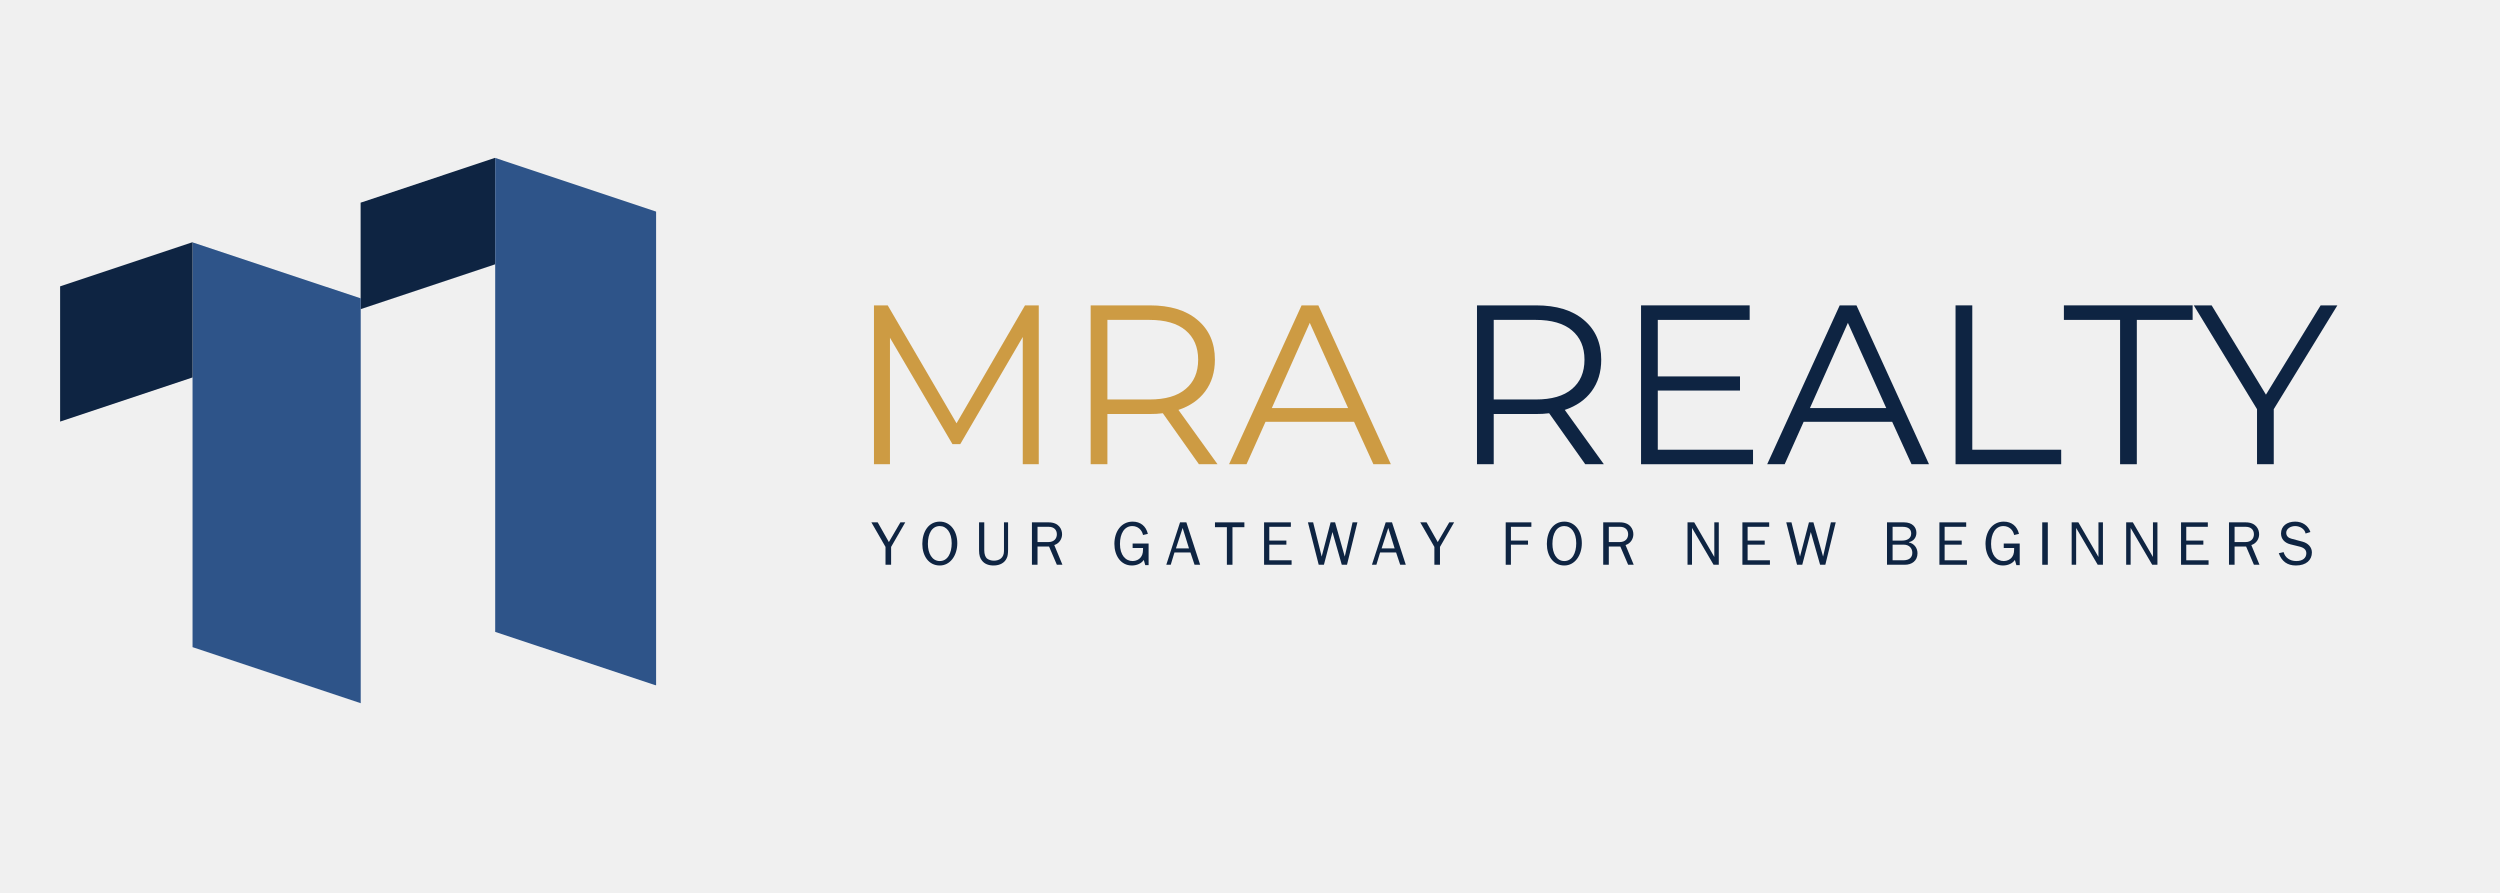
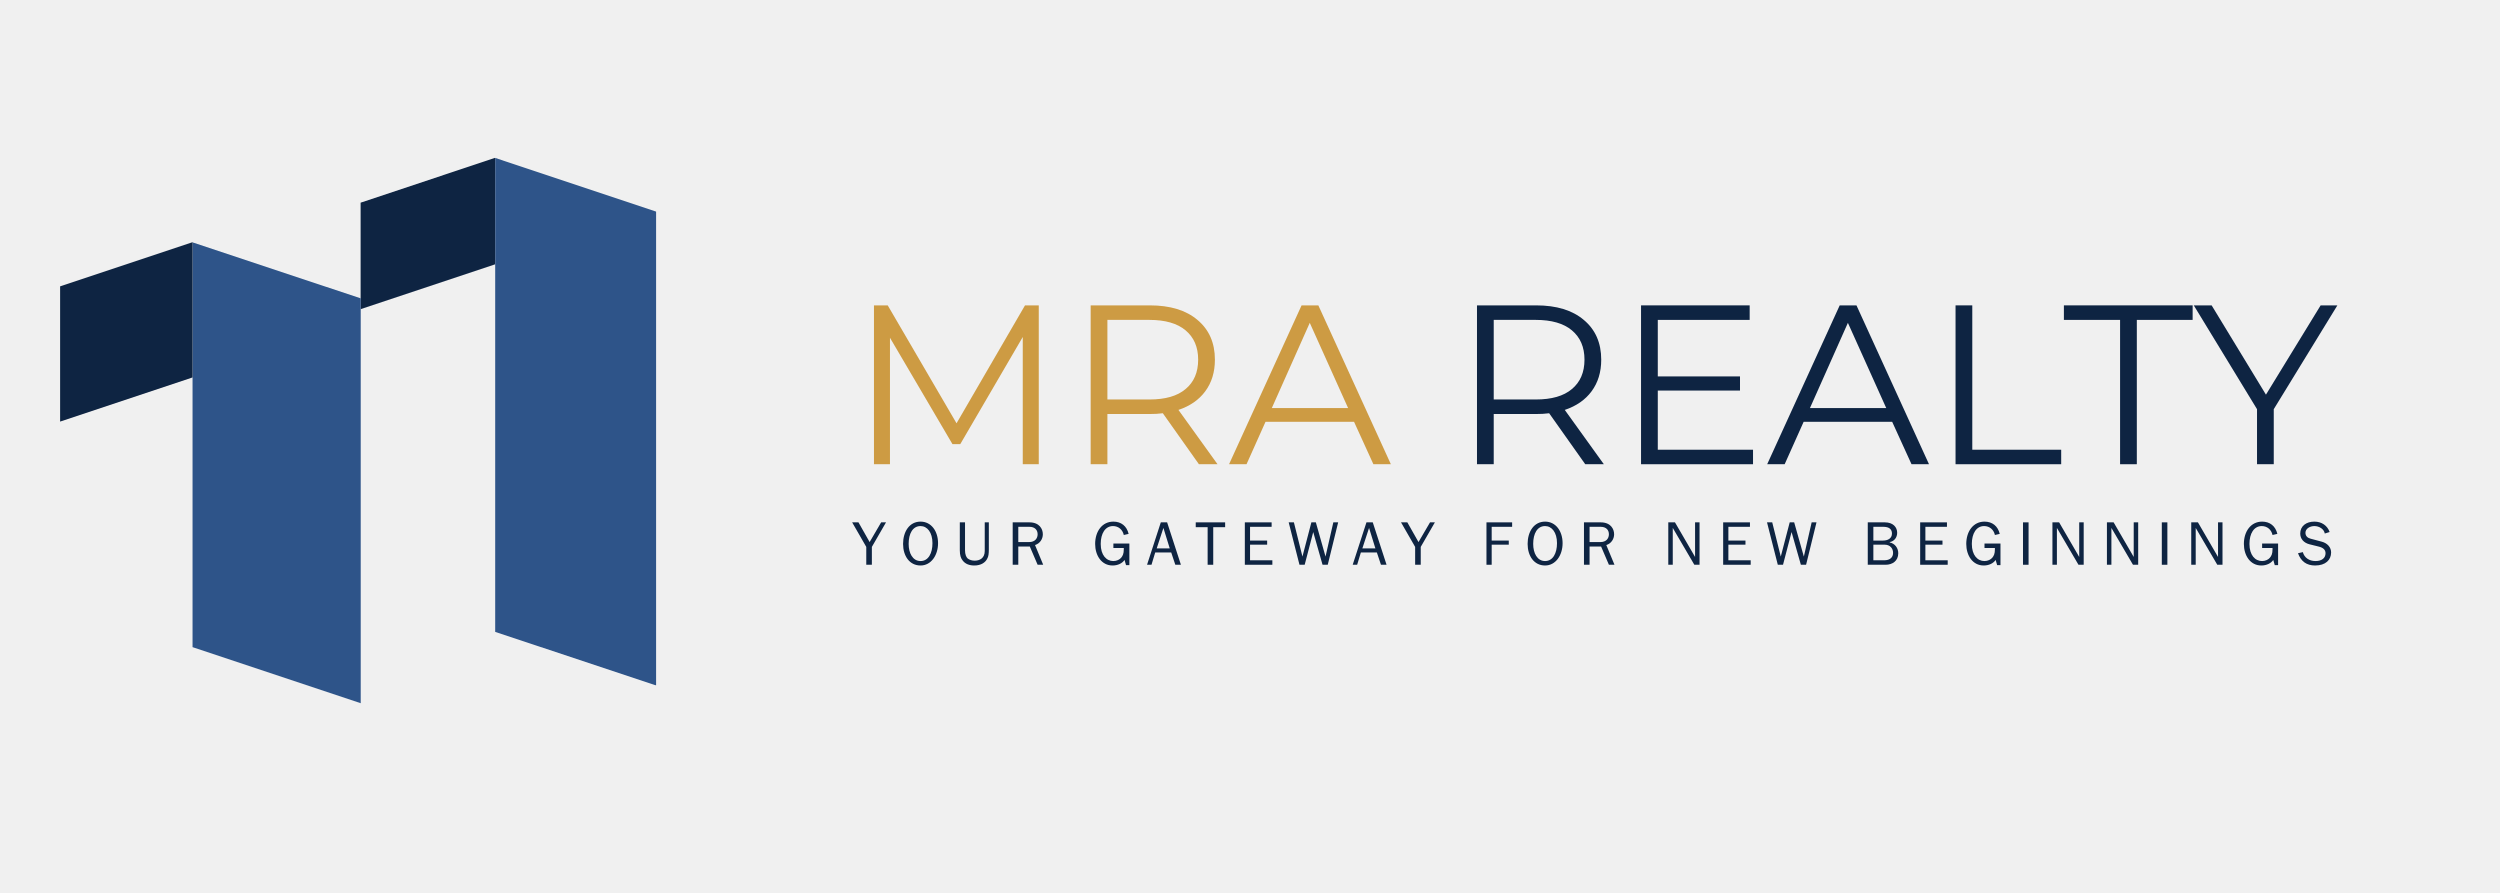
<svg xmlns="http://www.w3.org/2000/svg" width="140" zoomAndPan="magnify" viewBox="0 0 104.88 37.5" height="50" preserveAspectRatio="xMidYMid meet" version="1.0">
  <defs>
    <g />
-     <clipPath id="2322ead33e">
+     <clipPath id="5c52eb28a8">
      <path d="M 20.738 6.633 L 27.496 6.633 L 27.496 28.805 L 20.738 28.805 Z M 20.738 6.633 " clip-rule="nonzero" />
    </clipPath>
-     <clipPath id="1262e87523">
+     <clipPath id="0903277cfa">
      <path d="M 27.496 8.887 L 27.496 28.789 L 20.738 26.539 L 20.738 6.633 Z M 27.496 8.887 " clip-rule="nonzero" />
    </clipPath>
-     <clipPath id="956a8110c2">
+     <clipPath id="13b698fef8">
      <path d="M 15.086 6.629 L 20.734 6.629 L 20.734 12.984 L 15.086 12.984 Z M 15.086 6.629 " clip-rule="nonzero" />
    </clipPath>
-     <clipPath id="f0114f63a2">
+     <clipPath id="044e5c1d38">
      <path d="M 15.086 8.512 L 15.086 12.984 L 20.734 11.102 L 20.734 6.629 Z M 15.086 8.512 " clip-rule="nonzero" />
    </clipPath>
-     <clipPath id="45938de4df">
+     <clipPath id="c6e06f2469">
      <path d="M 8.027 10.18 L 15.09 10.18 L 15.09 29.547 L 8.027 29.547 Z M 8.027 10.18 " clip-rule="nonzero" />
    </clipPath>
-     <clipPath id="d44cab1f68">
+     <clipPath id="e6af4cc61d">
      <path d="M 15.09 12.531 L 15.09 29.535 L 8.027 27.18 L 8.027 10.18 Z M 15.09 12.531 " clip-rule="nonzero" />
    </clipPath>
-     <clipPath id="8953dcdd0a">
+     <clipPath id="3fa98b7fe7">
      <path d="M 2.465 10.164 L 8.027 10.164 L 8.027 17.707 L 2.465 17.707 Z M 2.465 10.164 " clip-rule="nonzero" />
    </clipPath>
-     <clipPath id="d536640588">
+     <clipPath id="57c3021151">
      <path d="M 2.465 12.027 L 2.465 17.707 L 8.027 15.852 L 8.027 10.172 Z M 2.465 12.027 " clip-rule="nonzero" />
    </clipPath>
  </defs>
-   <g clip-path="url(#2322ead33e)">
-     <g clip-path="url(#1262e87523)">
+   <g clip-path="url(#5c52eb28a8)">
+     <g clip-path="url(#0903277cfa)">
      <path fill="#2e5489" d="M 27.496 6.633 L 27.496 28.777 L 20.738 28.777 L 20.738 6.633 Z M 27.496 6.633 " fill-opacity="1" fill-rule="nonzero" />
    </g>
  </g>
-   <g clip-path="url(#956a8110c2)">
-     <g clip-path="url(#f0114f63a2)">
+   <g clip-path="url(#13b698fef8)">
+     <g clip-path="url(#044e5c1d38)">
      <path fill="#0e2442" d="M 15.086 12.984 L 15.086 6.629 L 20.734 6.629 L 20.734 12.984 Z M 15.086 12.984 " fill-opacity="1" fill-rule="nonzero" />
    </g>
  </g>
-   <g clip-path="url(#45938de4df)">
-     <g clip-path="url(#d44cab1f68)">
+   <g clip-path="url(#c6e06f2469)">
+     <g clip-path="url(#e6af4cc61d)">
      <path fill="#2e5489" d="M 15.09 10.18 L 15.09 29.547 L 8.027 29.547 L 8.027 10.18 Z M 15.09 10.18 " fill-opacity="1" fill-rule="nonzero" />
    </g>
  </g>
-   <g clip-path="url(#8953dcdd0a)">
-     <g clip-path="url(#d536640588)">
+   <g clip-path="url(#3fa98b7fe7)">
+     <g clip-path="url(#57c3021151)">
      <path fill="#0e2442" d="M 2.465 17.707 L 2.465 10.164 L 8.027 10.164 L 8.027 17.707 Z M 2.465 17.707 " fill-opacity="1" fill-rule="nonzero" />
    </g>
  </g>
  <g fill="#cd9b43" fill-opacity="1">
    <g transform="translate(35.55233, 19.49754)">
      <g>
        <path d="M 8.016 -6.672 L 8.016 0 L 7.344 0 L 7.344 -5.344 L 4.719 -0.844 L 4.391 -0.844 L 1.766 -5.312 L 1.766 0 L 1.094 0 L 1.094 -6.672 L 1.672 -6.672 L 4.562 -1.719 L 7.438 -6.672 Z M 8.016 -6.672 " />
      </g>
    </g>
  </g>
  <g fill="#cd9b43" fill-opacity="1">
    <g transform="translate(44.65383, 19.49754)">
      <g>
        <path d="M 5.641 0 L 4.125 -2.141 C 3.945 -2.117 3.766 -2.109 3.578 -2.109 L 1.797 -2.109 L 1.797 0 L 1.094 0 L 1.094 -6.672 L 3.578 -6.672 C 4.43 -6.672 5.098 -6.469 5.578 -6.062 C 6.066 -5.656 6.312 -5.098 6.312 -4.391 C 6.312 -3.867 6.176 -3.426 5.906 -3.062 C 5.645 -2.707 5.27 -2.445 4.781 -2.281 L 6.422 0 Z M 3.562 -2.719 C 4.227 -2.719 4.734 -2.863 5.078 -3.156 C 5.43 -3.445 5.609 -3.859 5.609 -4.391 C 5.609 -4.922 5.43 -5.332 5.078 -5.625 C 4.734 -5.914 4.227 -6.062 3.562 -6.062 L 1.797 -6.062 L 1.797 -2.719 Z M 3.562 -2.719 " />
      </g>
    </g>
  </g>
  <g fill="#cd9b43" fill-opacity="1">
    <g transform="translate(51.54428, 19.49754)">
      <g>
        <path d="M 5.266 -1.781 L 1.547 -1.781 L 0.75 0 L 0.016 0 L 3.062 -6.672 L 3.766 -6.672 L 6.812 0 L 6.078 0 Z M 5.016 -2.359 L 3.406 -5.938 L 1.812 -2.359 Z M 5.016 -2.359 " />
      </g>
    </g>
  </g>
  <g fill="#ffffff" fill-opacity="1">
    <g transform="translate(58.38075, 19.49754)">
      <g />
    </g>
  </g>
  <g fill="#0e2442" fill-opacity="1">
    <g transform="translate(60.8795, 19.49754)">
      <g>
        <path d="M 5.641 0 L 4.125 -2.141 C 3.945 -2.117 3.766 -2.109 3.578 -2.109 L 1.797 -2.109 L 1.797 0 L 1.094 0 L 1.094 -6.672 L 3.578 -6.672 C 4.43 -6.672 5.098 -6.469 5.578 -6.062 C 6.066 -5.656 6.312 -5.098 6.312 -4.391 C 6.312 -3.867 6.176 -3.426 5.906 -3.062 C 5.645 -2.707 5.27 -2.445 4.781 -2.281 L 6.422 0 Z M 3.562 -2.719 C 4.227 -2.719 4.734 -2.863 5.078 -3.156 C 5.43 -3.445 5.609 -3.859 5.609 -4.391 C 5.609 -4.922 5.43 -5.332 5.078 -5.625 C 4.734 -5.914 4.227 -6.062 3.562 -6.062 L 1.797 -6.062 L 1.797 -2.719 Z M 3.562 -2.719 " />
      </g>
    </g>
  </g>
  <g fill="#0e2442" fill-opacity="1">
    <g transform="translate(67.76995, 19.49754)">
      <g>
        <path d="M 5.797 -0.609 L 5.797 0 L 1.094 0 L 1.094 -6.672 L 5.656 -6.672 L 5.656 -6.062 L 1.797 -6.062 L 1.797 -3.688 L 5.25 -3.688 L 5.25 -3.094 L 1.797 -3.094 L 1.797 -0.609 Z M 5.797 -0.609 " />
      </g>
    </g>
  </g>
  <g fill="#0e2442" fill-opacity="1">
    <g transform="translate(74.14577, 19.49754)">
      <g>
        <path d="M 5.266 -1.781 L 1.547 -1.781 L 0.75 0 L 0.016 0 L 3.062 -6.672 L 3.766 -6.672 L 6.812 0 L 6.078 0 Z M 5.016 -2.359 L 3.406 -5.938 L 1.812 -2.359 Z M 5.016 -2.359 " />
      </g>
    </g>
  </g>
  <g fill="#0e2442" fill-opacity="1">
    <g transform="translate(80.97904, 19.49754)">
      <g>
        <path d="M 1.094 -6.672 L 1.797 -6.672 L 1.797 -0.609 L 5.531 -0.609 L 5.531 0 L 1.094 0 Z M 1.094 -6.672 " />
      </g>
    </g>
  </g>
  <g fill="#0e2442" fill-opacity="1">
    <g transform="translate(86.59243, 19.49754)">
      <g>
        <path d="M 2.391 -6.062 L 0.031 -6.062 L 0.031 -6.672 L 5.438 -6.672 L 5.438 -6.062 L 3.094 -6.062 L 3.094 0 L 2.391 0 Z M 2.391 -6.062 " />
      </g>
    </g>
  </g>
  <g fill="#0e2442" fill-opacity="1">
    <g transform="translate(92.06285, 19.49754)">
      <g>
        <path d="M 3.375 -2.312 L 3.375 0 L 2.672 0 L 2.672 -2.312 L 0.016 -6.672 L 0.766 -6.672 L 3.047 -2.922 L 5.344 -6.672 L 6.047 -6.672 Z M 3.375 -2.312 " />
      </g>
    </g>
  </g>
  <g fill="#0e2442" fill-opacity="1">
-     <g transform="translate(36.52251, 23.7199)">
+     <g transform="translate(35.71447, 23.7199)">
      <g>
        <path d="M 0.016 -1.781 L 0.609 -0.75 L 0.609 0 L 0.844 0 L 0.844 -0.75 L 1.438 -1.781 L 1.234 -1.781 L 0.75 -0.953 L 0.281 -1.781 Z M 0.016 -1.781 " />
      </g>
    </g>
  </g>
  <g fill="#0e2442" fill-opacity="1">
-     <g transform="translate(38.55223, 23.7199)">
+     <g transform="translate(37.74419, 23.7199)">
      <g>
        <path d="M 0.859 -1.812 C 0.391 -1.812 0.125 -1.391 0.125 -0.875 C 0.125 -0.375 0.391 0.031 0.859 0.031 C 1.297 0.031 1.594 -0.391 1.594 -0.906 C 1.594 -1.406 1.312 -1.812 0.859 -1.812 Z M 0.359 -0.875 C 0.359 -1.312 0.531 -1.625 0.859 -1.625 C 1.141 -1.625 1.359 -1.359 1.359 -0.906 C 1.359 -0.484 1.188 -0.156 0.859 -0.156 C 0.531 -0.156 0.359 -0.484 0.359 -0.875 Z M 0.359 -0.875 " />
      </g>
    </g>
  </g>
  <g fill="#0e2442" fill-opacity="1">
-     <g transform="translate(40.84108, 23.7199)">
+     <g transform="translate(40.03304, 23.7199)">
      <g>
        <path d="M 0.219 -1.781 L 0.219 -0.609 C 0.219 -0.391 0.266 -0.266 0.344 -0.172 C 0.453 -0.031 0.625 0.031 0.828 0.031 C 1.109 0.031 1.297 -0.094 1.375 -0.266 C 1.422 -0.344 1.438 -0.469 1.438 -0.641 L 1.438 -1.781 L 1.266 -1.781 L 1.266 -0.578 C 1.266 -0.281 1.062 -0.172 0.844 -0.172 C 0.734 -0.172 0.625 -0.203 0.547 -0.266 C 0.484 -0.328 0.438 -0.438 0.438 -0.609 L 0.438 -1.781 Z M 0.219 -1.781 " />
      </g>
    </g>
  </g>
  <g fill="#0e2442" fill-opacity="1">
-     <g transform="translate(43.07811, 23.7199)">
+     <g transform="translate(42.27007, 23.7199)">
      <g>
        <path d="M 0.203 -1.781 L 0.203 0 L 0.438 0 L 0.438 -0.766 L 0.922 -0.766 L 1.25 0 L 1.484 0 L 1.141 -0.828 C 1.344 -0.891 1.469 -1.078 1.469 -1.281 C 1.469 -1.5 1.328 -1.781 0.906 -1.781 Z M 0.438 -0.953 L 0.438 -1.594 L 0.906 -1.594 C 1.141 -1.594 1.25 -1.453 1.25 -1.281 C 1.25 -1.109 1.141 -0.953 0.891 -0.953 Z M 0.438 -0.953 " />
      </g>
    </g>
  </g>
  <g fill="#0e2442" fill-opacity="1">
-     <g transform="translate(45.26331, 23.7199)">
-       <g />
-     </g>
-   </g>
-   <g fill="#0e2442" fill-opacity="1">
-     <g transform="translate(46.61926, 23.7199)">
+     <g transform="translate(44.45527, 23.7199)">
+       <g />
+     </g>
+   </g>
+   <g fill="#0e2442" fill-opacity="1">
+     <g transform="translate(45.81122, 23.7199)">
      <g>
        <path d="M 0.891 -1.812 C 0.422 -1.812 0.125 -1.406 0.125 -0.875 C 0.125 -0.391 0.391 0.031 0.859 0.031 C 1.078 0.031 1.266 -0.062 1.359 -0.203 L 1.422 0.016 L 1.562 0.016 L 1.562 -0.891 L 0.891 -0.891 L 0.891 -0.703 L 1.328 -0.703 L 1.328 -0.656 C 1.328 -0.453 1.281 -0.375 1.219 -0.297 C 1.156 -0.219 1.031 -0.156 0.891 -0.156 C 0.594 -0.156 0.359 -0.406 0.359 -0.875 C 0.359 -1.312 0.547 -1.625 0.875 -1.625 C 1.109 -1.625 1.281 -1.469 1.328 -1.25 L 1.531 -1.297 C 1.453 -1.625 1.219 -1.812 0.891 -1.812 Z M 0.891 -1.812 " />
      </g>
    </g>
  </g>
  <g fill="#0e2442" fill-opacity="1">
-     <g transform="translate(48.90812, 23.7199)">
+     <g transform="translate(48.10007, 23.7199)">
      <g>
        <path d="M 0.594 -1.781 L 0.016 0 L 0.203 0 L 0.359 -0.516 L 1.031 -0.516 L 1.203 0 L 1.438 0 L 0.859 -1.781 Z M 0.969 -0.688 L 0.422 -0.688 L 0.703 -1.547 Z M 0.969 -0.688 " />
      </g>
    </g>
  </g>
  <g fill="#0e2442" fill-opacity="1">
-     <g transform="translate(50.93783, 23.7199)">
+     <g transform="translate(50.12979, 23.7199)">
      <g>
        <path d="M 0.031 -1.781 L 0.031 -1.578 L 0.531 -1.578 L 0.531 0 L 0.766 0 L 0.766 -1.578 L 1.266 -1.578 L 1.266 -1.781 Z M 0.031 -1.781 " />
      </g>
    </g>
  </g>
  <g fill="#0e2442" fill-opacity="1">
-     <g transform="translate(52.81207, 23.7199)">
+     <g transform="translate(52.00402, 23.7199)">
      <g>
        <path d="M 0.219 -1.781 L 0.219 0 L 1.375 0 L 1.375 -0.188 L 0.438 -0.188 L 0.438 -0.844 L 1.156 -0.844 L 1.156 -1.016 L 0.438 -1.016 L 0.438 -1.594 L 1.344 -1.594 L 1.344 -1.781 Z M 0.219 -1.781 " />
      </g>
    </g>
  </g>
  <g fill="#0e2442" fill-opacity="1">
-     <g transform="translate(54.84178, 23.7199)">
+     <g transform="translate(54.03374, 23.7199)">
      <g>
        <path d="M 0.031 -1.781 L 0.484 0 L 0.703 0 L 1.062 -1.375 L 1.453 0 L 1.672 0 L 2.109 -1.781 L 1.906 -1.781 L 1.578 -0.344 L 1.172 -1.781 L 0.984 -1.781 L 0.609 -0.344 L 0.25 -1.781 Z M 0.031 -1.781 " />
      </g>
    </g>
  </g>
  <g fill="#0e2442" fill-opacity="1">
-     <g transform="translate(57.54527, 23.7199)">
+     <g transform="translate(56.73722, 23.7199)">
      <g>
        <path d="M 0.594 -1.781 L 0.016 0 L 0.203 0 L 0.359 -0.516 L 1.031 -0.516 L 1.203 0 L 1.438 0 L 0.859 -1.781 Z M 0.969 -0.688 L 0.422 -0.688 L 0.703 -1.547 Z M 0.969 -0.688 " />
      </g>
    </g>
  </g>
  <g fill="#0e2442" fill-opacity="1">
-     <g transform="translate(59.57498, 23.7199)">
+     <g transform="translate(58.76694, 23.7199)">
      <g>
        <path d="M 0.016 -1.781 L 0.609 -0.75 L 0.609 0 L 0.844 0 L 0.844 -0.75 L 1.438 -1.781 L 1.234 -1.781 L 0.75 -0.953 L 0.281 -1.781 Z M 0.016 -1.781 " />
      </g>
    </g>
  </g>
  <g fill="#0e2442" fill-opacity="1">
-     <g transform="translate(61.6047, 23.7199)">
-       <g />
-     </g>
-   </g>
-   <g fill="#0e2442" fill-opacity="1">
-     <g transform="translate(62.96065, 23.7199)">
+     <g transform="translate(60.79666, 23.7199)">
+       <g />
+     </g>
+   </g>
+   <g fill="#0e2442" fill-opacity="1">
+     <g transform="translate(62.15261, 23.7199)">
      <g>
        <path d="M 0.219 -1.781 L 0.219 0 L 0.438 0 L 0.438 -0.844 L 1.156 -0.844 L 1.156 -1.016 L 0.438 -1.016 L 0.438 -1.594 L 1.297 -1.594 L 1.297 -1.781 Z M 0.219 -1.781 " />
      </g>
    </g>
  </g>
  <g fill="#0e2442" fill-opacity="1">
-     <g transform="translate(64.78305, 23.7199)">
+     <g transform="translate(63.97501, 23.7199)">
      <g>
        <path d="M 0.859 -1.812 C 0.391 -1.812 0.125 -1.391 0.125 -0.875 C 0.125 -0.375 0.391 0.031 0.859 0.031 C 1.297 0.031 1.594 -0.391 1.594 -0.906 C 1.594 -1.406 1.312 -1.812 0.859 -1.812 Z M 0.359 -0.875 C 0.359 -1.312 0.531 -1.625 0.859 -1.625 C 1.141 -1.625 1.359 -1.359 1.359 -0.906 C 1.359 -0.484 1.188 -0.156 0.859 -0.156 C 0.531 -0.156 0.359 -0.484 0.359 -0.875 Z M 0.359 -0.875 " />
      </g>
    </g>
  </g>
  <g fill="#0e2442" fill-opacity="1">
-     <g transform="translate(67.07191, 23.7199)">
+     <g transform="translate(66.26386, 23.7199)">
      <g>
        <path d="M 0.203 -1.781 L 0.203 0 L 0.438 0 L 0.438 -0.766 L 0.922 -0.766 L 1.25 0 L 1.484 0 L 1.141 -0.828 C 1.344 -0.891 1.469 -1.078 1.469 -1.281 C 1.469 -1.5 1.328 -1.781 0.906 -1.781 Z M 0.438 -0.953 L 0.438 -1.594 L 0.906 -1.594 C 1.141 -1.594 1.25 -1.453 1.25 -1.281 C 1.25 -1.109 1.141 -0.953 0.891 -0.953 Z M 0.438 -0.953 " />
      </g>
    </g>
  </g>
  <g fill="#0e2442" fill-opacity="1">
-     <g transform="translate(69.25711, 23.7199)">
-       <g />
-     </g>
-   </g>
-   <g fill="#0e2442" fill-opacity="1">
-     <g transform="translate(70.61306, 23.7199)">
+     <g transform="translate(68.44907, 23.7199)">
+       <g />
+     </g>
+   </g>
+   <g fill="#0e2442" fill-opacity="1">
+     <g transform="translate(69.80501, 23.7199)">
      <g>
        <path d="M 0.203 -1.781 L 0.203 0 L 0.391 0 L 0.391 -1.547 L 1.297 0 L 1.516 0 L 1.516 -1.781 L 1.328 -1.781 L 1.328 -0.328 L 0.484 -1.781 Z M 0.203 -1.781 " />
      </g>
    </g>
  </g>
  <g fill="#0e2442" fill-opacity="1">
-     <g transform="translate(72.90192, 23.7199)">
+     <g transform="translate(72.09387, 23.7199)">
      <g>
        <path d="M 0.219 -1.781 L 0.219 0 L 1.375 0 L 1.375 -0.188 L 0.438 -0.188 L 0.438 -0.844 L 1.156 -0.844 L 1.156 -1.016 L 0.438 -1.016 L 0.438 -1.594 L 1.344 -1.594 L 1.344 -1.781 Z M 0.219 -1.781 " />
      </g>
    </g>
  </g>
  <g fill="#0e2442" fill-opacity="1">
-     <g transform="translate(74.93163, 23.7199)">
+     <g transform="translate(74.12359, 23.7199)">
      <g>
        <path d="M 0.031 -1.781 L 0.484 0 L 0.703 0 L 1.062 -1.375 L 1.453 0 L 1.672 0 L 2.109 -1.781 L 1.906 -1.781 L 1.578 -0.344 L 1.172 -1.781 L 0.984 -1.781 L 0.609 -0.344 L 0.25 -1.781 Z M 0.031 -1.781 " />
      </g>
    </g>
  </g>
  <g fill="#0e2442" fill-opacity="1">
-     <g transform="translate(77.63511, 23.7199)">
-       <g />
-     </g>
-   </g>
-   <g fill="#0e2442" fill-opacity="1">
-     <g transform="translate(78.99106, 23.7199)">
+     <g transform="translate(76.82707, 23.7199)">
+       <g />
+     </g>
+   </g>
+   <g fill="#0e2442" fill-opacity="1">
+     <g transform="translate(78.18302, 23.7199)">
      <g>
        <path d="M 0.203 -1.781 L 0.203 0 L 0.953 0 C 1.234 0 1.484 -0.156 1.484 -0.484 C 1.484 -0.703 1.344 -0.891 1.125 -0.938 L 1.125 -0.953 C 1.312 -0.984 1.438 -1.141 1.438 -1.344 C 1.438 -1.578 1.266 -1.781 0.922 -1.781 Z M 0.438 -1.016 L 0.438 -1.594 L 0.859 -1.594 C 1.109 -1.594 1.219 -1.484 1.219 -1.312 C 1.219 -1.094 1.031 -1.016 0.844 -1.016 Z M 0.438 -0.188 L 0.438 -0.844 L 0.906 -0.844 C 1.141 -0.844 1.266 -0.688 1.266 -0.5 C 1.266 -0.312 1.141 -0.188 0.891 -0.188 Z M 0.438 -0.188 " />
      </g>
    </g>
  </g>
  <g fill="#0e2442" fill-opacity="1">
-     <g transform="translate(81.17626, 23.7199)">
+     <g transform="translate(80.36822, 23.7199)">
      <g>
        <path d="M 0.219 -1.781 L 0.219 0 L 1.375 0 L 1.375 -0.188 L 0.438 -0.188 L 0.438 -0.844 L 1.156 -0.844 L 1.156 -1.016 L 0.438 -1.016 L 0.438 -1.594 L 1.344 -1.594 L 1.344 -1.781 Z M 0.219 -1.781 " />
      </g>
    </g>
  </g>
  <g fill="#0e2442" fill-opacity="1">
-     <g transform="translate(83.20598, 23.7199)">
+     <g transform="translate(82.39793, 23.7199)">
      <g>
        <path d="M 0.891 -1.812 C 0.422 -1.812 0.125 -1.406 0.125 -0.875 C 0.125 -0.391 0.391 0.031 0.859 0.031 C 1.078 0.031 1.266 -0.062 1.359 -0.203 L 1.422 0.016 L 1.562 0.016 L 1.562 -0.891 L 0.891 -0.891 L 0.891 -0.703 L 1.328 -0.703 L 1.328 -0.656 C 1.328 -0.453 1.281 -0.375 1.219 -0.297 C 1.156 -0.219 1.031 -0.156 0.891 -0.156 C 0.594 -0.156 0.359 -0.406 0.359 -0.875 C 0.359 -1.312 0.547 -1.625 0.875 -1.625 C 1.109 -1.625 1.281 -1.469 1.328 -1.25 L 1.531 -1.297 C 1.453 -1.625 1.219 -1.812 0.891 -1.812 Z M 0.891 -1.812 " />
      </g>
    </g>
  </g>
  <g fill="#0e2442" fill-opacity="1">
-     <g transform="translate(85.49483, 23.7199)">
+     <g transform="translate(84.68679, 23.7199)">
      <g>
        <path d="M 0.219 -1.781 L 0.219 0 L 0.453 0 L 0.453 -1.781 Z M 0.219 -1.781 " />
      </g>
    </g>
  </g>
  <g fill="#0e2442" fill-opacity="1">
-     <g transform="translate(86.74713, 23.7199)">
+     <g transform="translate(85.93909, 23.7199)">
      <g>
        <path d="M 0.203 -1.781 L 0.203 0 L 0.391 0 L 0.391 -1.547 L 1.297 0 L 1.516 0 L 1.516 -1.781 L 1.328 -1.781 L 1.328 -0.328 L 0.484 -1.781 Z M 0.203 -1.781 " />
      </g>
    </g>
  </g>
  <g fill="#0e2442" fill-opacity="1">
-     <g transform="translate(89.03598, 23.7199)">
+     <g transform="translate(88.22794, 23.7199)">
      <g>
        <path d="M 0.203 -1.781 L 0.203 0 L 0.391 0 L 0.391 -1.547 L 1.297 0 L 1.516 0 L 1.516 -1.781 L 1.328 -1.781 L 1.328 -0.328 L 0.484 -1.781 Z M 0.203 -1.781 " />
      </g>
    </g>
  </g>
  <g fill="#0e2442" fill-opacity="1">
-     <g transform="translate(91.32484, 23.7199)">
-       <g>
-         <path d="M 0.219 -1.781 L 0.219 0 L 1.375 0 L 1.375 -0.188 L 0.438 -0.188 L 0.438 -0.844 L 1.156 -0.844 L 1.156 -1.016 L 0.438 -1.016 L 0.438 -1.594 L 1.344 -1.594 L 1.344 -1.781 Z M 0.219 -1.781 " />
-       </g>
-     </g>
-   </g>
-   <g fill="#0e2442" fill-opacity="1">
-     <g transform="translate(93.35456, 23.7199)">
-       <g>
-         <path d="M 0.203 -1.781 L 0.203 0 L 0.438 0 L 0.438 -0.766 L 0.922 -0.766 L 1.25 0 L 1.484 0 L 1.141 -0.828 C 1.344 -0.891 1.469 -1.078 1.469 -1.281 C 1.469 -1.5 1.328 -1.781 0.906 -1.781 Z M 0.438 -0.953 L 0.438 -1.594 L 0.906 -1.594 C 1.141 -1.594 1.25 -1.453 1.25 -1.281 C 1.25 -1.109 1.141 -0.953 0.891 -0.953 Z M 0.438 -0.953 " />
-       </g>
-     </g>
-   </g>
-   <g fill="#0e2442" fill-opacity="1">
-     <g transform="translate(95.53976, 23.7199)">
+     <g transform="translate(90.5168, 23.7199)">
+       <g>
+         <path d="M 0.219 -1.781 L 0.219 0 L 0.453 0 L 0.453 -1.781 Z M 0.219 -1.781 " />
+       </g>
+     </g>
+   </g>
+   <g fill="#0e2442" fill-opacity="1">
+     <g transform="translate(91.76909, 23.7199)">
+       <g>
+         <path d="M 0.203 -1.781 L 0.203 0 L 0.391 0 L 0.391 -1.547 L 1.297 0 L 1.516 0 L 1.516 -1.781 L 1.328 -1.781 L 1.328 -0.328 L 0.484 -1.781 Z M 0.203 -1.781 " />
+       </g>
+     </g>
+   </g>
+   <g fill="#0e2442" fill-opacity="1">
+     <g transform="translate(94.05795, 23.7199)">
+       <g>
+         <path d="M 0.891 -1.812 C 0.422 -1.812 0.125 -1.406 0.125 -0.875 C 0.125 -0.391 0.391 0.031 0.859 0.031 C 1.078 0.031 1.266 -0.062 1.359 -0.203 L 1.422 0.016 L 1.562 0.016 L 1.562 -0.891 L 0.891 -0.891 L 0.891 -0.703 L 1.328 -0.703 L 1.328 -0.656 C 1.328 -0.453 1.281 -0.375 1.219 -0.297 C 1.156 -0.219 1.031 -0.156 0.891 -0.156 C 0.594 -0.156 0.359 -0.406 0.359 -0.875 C 0.359 -1.312 0.547 -1.625 0.875 -1.625 C 1.109 -1.625 1.281 -1.469 1.328 -1.25 L 1.531 -1.297 C 1.453 -1.625 1.219 -1.812 0.891 -1.812 Z M 0.891 -1.812 " />
+       </g>
+     </g>
+   </g>
+   <g fill="#0e2442" fill-opacity="1">
+     <g transform="translate(96.3468, 23.7199)">
      <g>
        <path d="M 0.797 -1.812 C 0.453 -1.812 0.203 -1.625 0.203 -1.312 C 0.203 -1.094 0.344 -0.922 0.594 -0.859 L 0.969 -0.766 C 1.172 -0.719 1.266 -0.625 1.266 -0.484 C 1.266 -0.281 1.109 -0.156 0.844 -0.156 C 0.578 -0.156 0.375 -0.297 0.312 -0.531 L 0.109 -0.484 C 0.234 -0.141 0.469 0.031 0.828 0.031 C 1.266 0.031 1.5 -0.203 1.5 -0.516 C 1.5 -0.734 1.344 -0.906 1.109 -0.969 L 0.641 -1.094 C 0.516 -1.125 0.422 -1.203 0.422 -1.344 C 0.422 -1.516 0.609 -1.625 0.797 -1.625 C 1 -1.625 1.203 -1.5 1.234 -1.312 L 1.438 -1.375 C 1.344 -1.641 1.109 -1.812 0.797 -1.812 Z M 0.797 -1.812 " />
      </g>
    </g>
  </g>
</svg>
